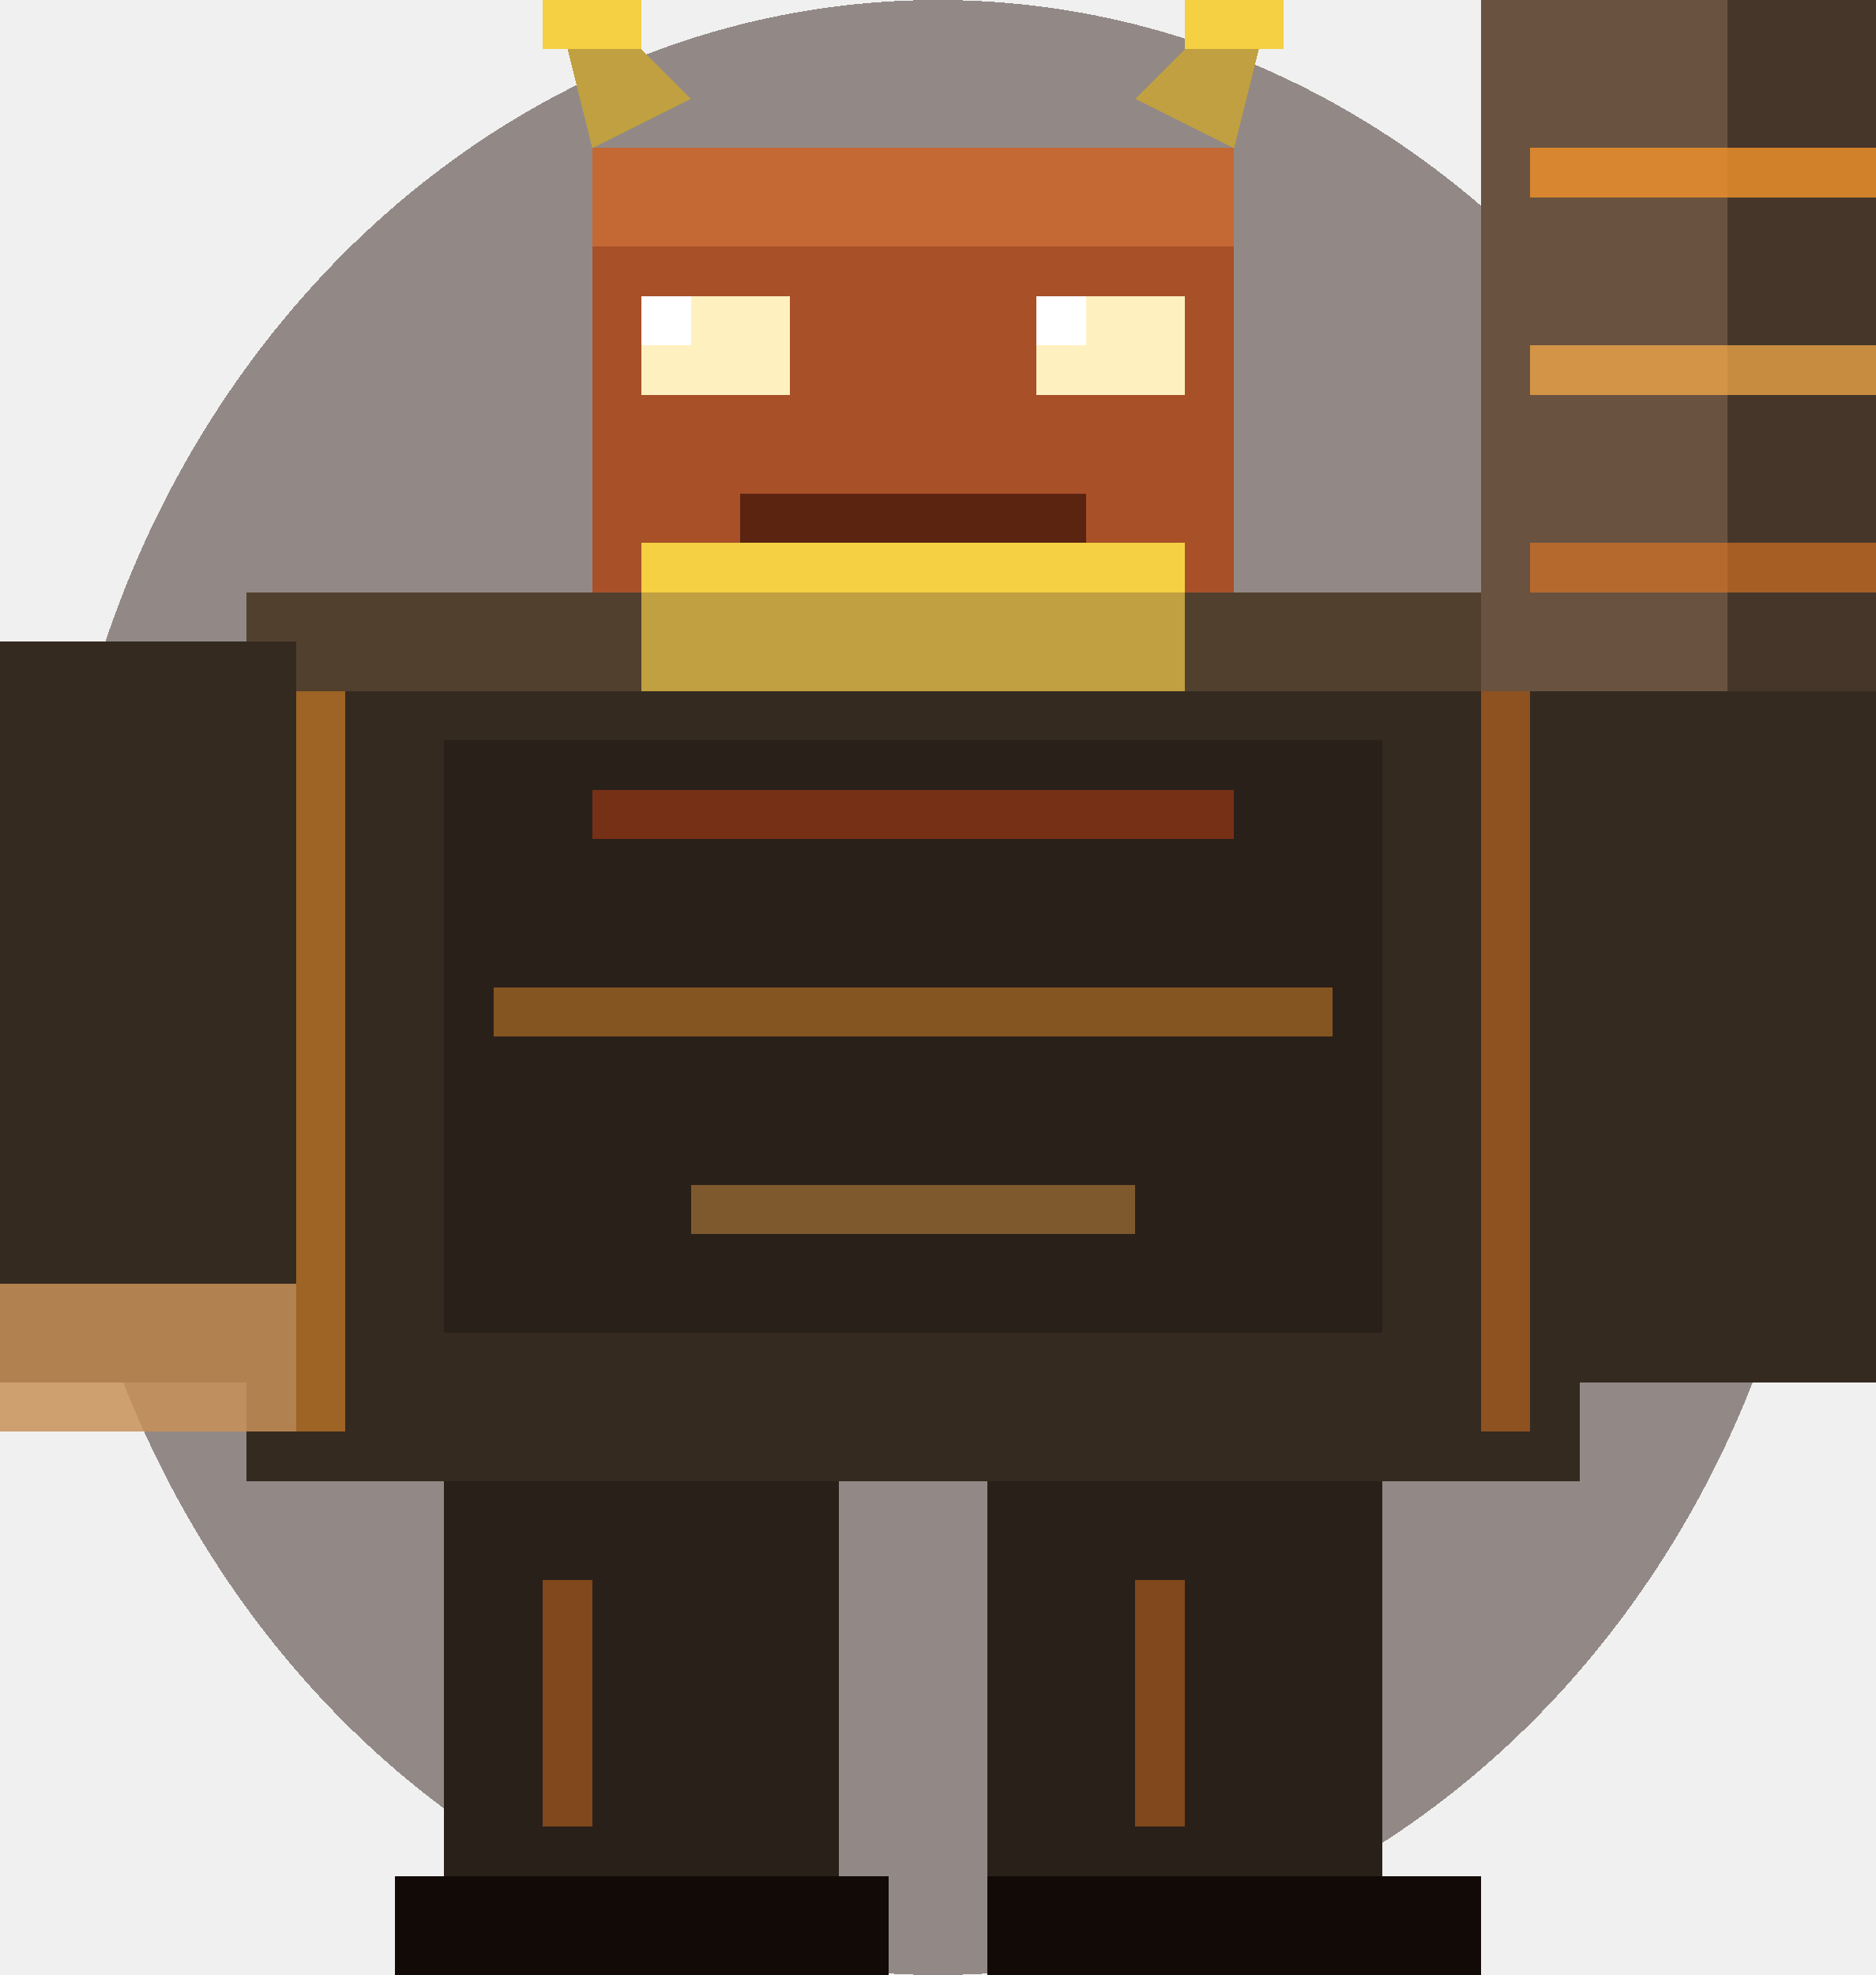
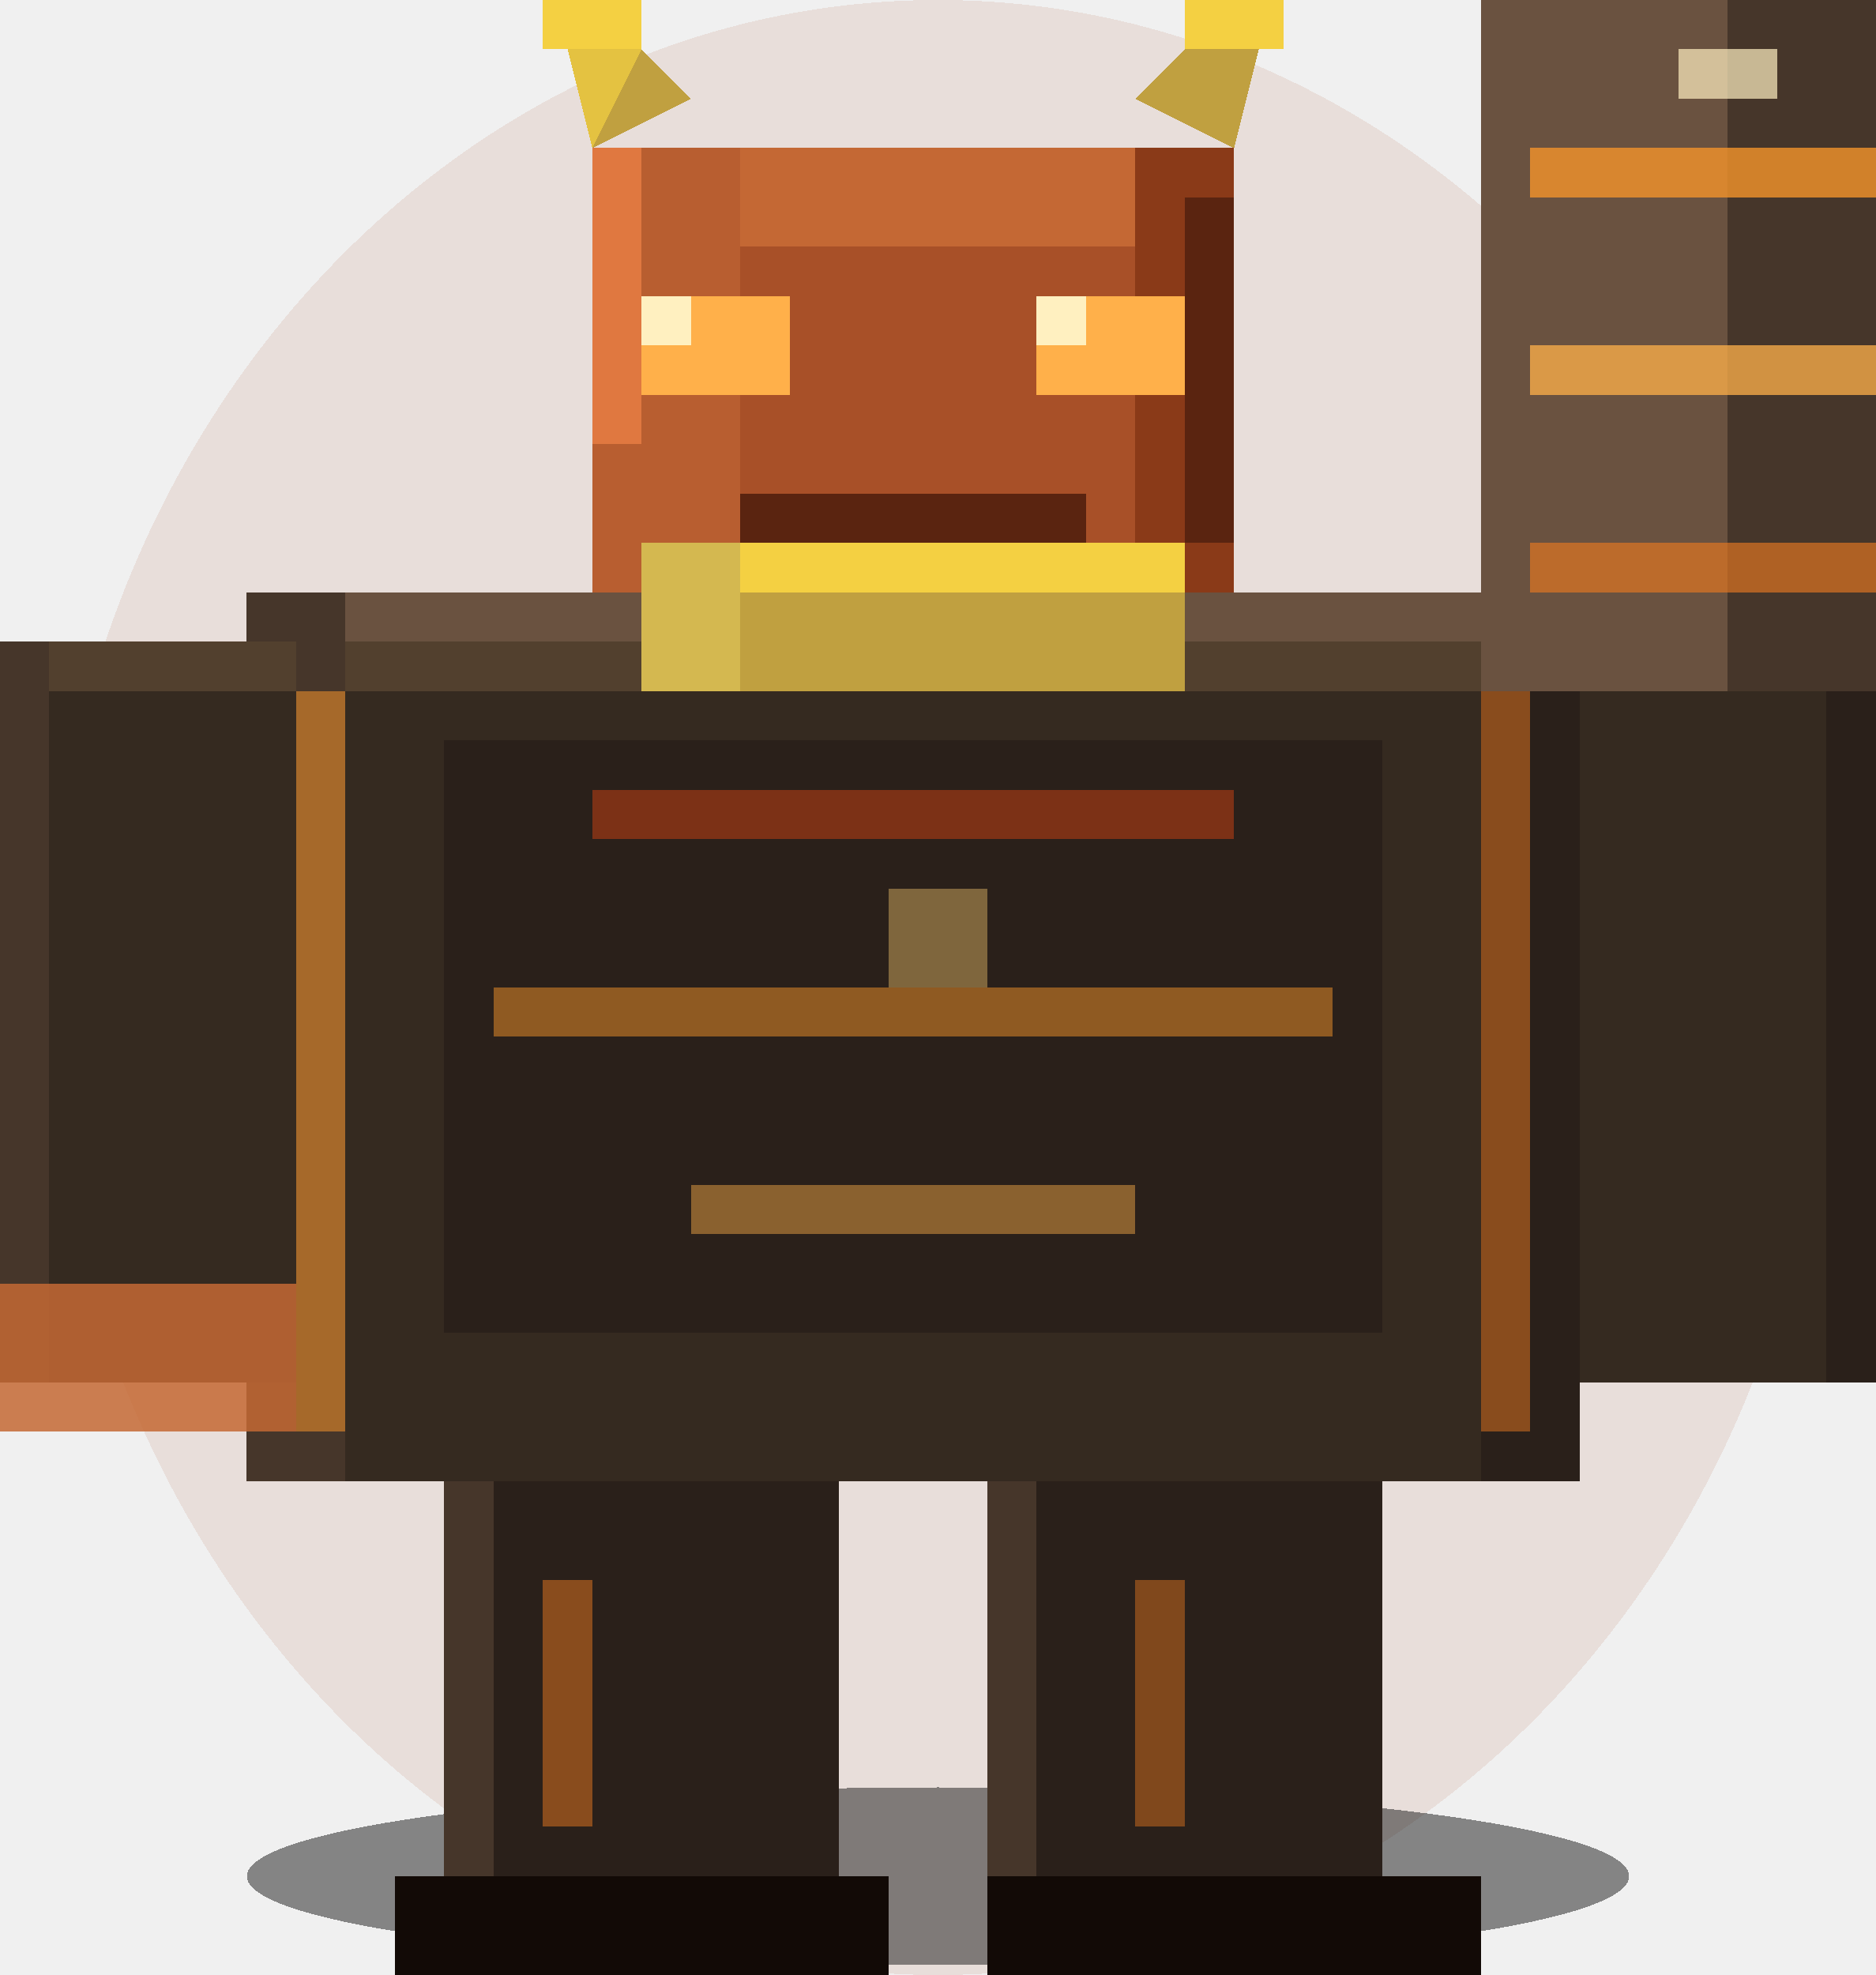
<svg xmlns="http://www.w3.org/2000/svg" viewBox="0 0 38 40" shape-rendering="crispEdges" preserveAspectRatio="xMidYMax meet" aria-label="Fire-Giant Warlord">
-   <ellipse cx="19" cy="20" rx="18" ry="20" fill="#200c04" opacity="0.45" />
+   <ellipse cx="19" cy="20" rx="18" ry="20" fill="#a83a14" opacity="0.1" />
+   <ellipse cx="19" cy="38" rx="14" ry="1.8" fill="#000" opacity="0.45" />
  <rect x="12" y="3" width="13" height="9" fill="#a85028" />
  <rect x="12" y="3" width="13" height="2" fill="#c46834" />
+   <rect x="12" y="3" width="3" height="9" fill="#b85e30" />
+   <rect x="12" y="3" width="1" height="6" fill="#e07840" />
+   <rect x="23" y="3" width="2" height="9" fill="#8a3a18" />
+   <rect x="24" y="4" width="1" height="7" fill="#5a2410" />
  <polygon points="12,3 11,-1 14,2" fill="#c0a040" />
  <polygon points="25,3 26,-1 23,2" fill="#c0a040" />
+   <polygon points="12,3 11,-1 13,1" fill="#f4d042" opacity="0.7" />
  <rect x="11" y="-1" width="2" height="2" fill="#f4d042" />
  <rect x="24" y="-1" width="2" height="2" fill="#f4d042" />
-   <rect x="13" y="6" width="3" height="2" fill="#fff0c0" />
-   <rect x="21" y="6" width="3" height="2" fill="#fff0c0" />
-   <rect x="13" y="6" width="1" height="1" fill="#ffffff" />
-   <rect x="21" y="6" width="1" height="1" fill="#ffffff" />
+   <rect x="11" y="-1" width="1" height="1" fill="#fff0c0" />
+   <rect x="13" y="6" width="3" height="2" fill="#ffb04a" />
+   <rect x="21" y="6" width="3" height="2" fill="#ffb04a" />
+   <rect x="13" y="6" width="1" height="1" fill="#fff0c0" />
+   <rect x="21" y="6" width="1" height="1" fill="#fff0c0" />
  <rect x="15" y="10" width="7" height="1" fill="#5a2410" />
  <rect x="5" y="12" width="27" height="18" fill="#352a20" />
  <rect x="5" y="12" width="27" height="2" fill="#52402e" />
+   <rect x="5" y="12" width="27" height="1" fill="#6a5240" />
+   <rect x="5" y="12" width="2" height="18" fill="#46362a" />
+   <rect x="30" y="13" width="2" height="17" fill="#2a201a" />
  <rect x="13" y="11" width="11" height="3" fill="#c0a040" />
  <rect x="13" y="11" width="11" height="1" fill="#f4d042" />
+   <rect x="13" y="11" width="2" height="3" fill="#d4b850" />
  <rect x="9" y="15" width="19" height="12" fill="#2a201a" />
  <rect x="6" y="14" width="1" height="15" fill="#f4942a" opacity="0.55" />
  <rect x="30" y="14" width="1" height="15" fill="#e87820" opacity="0.5" />
-   <rect x="12" y="16" width="13" height="1" fill="#a83a14" opacity="0.6" />
-   <rect x="10" y="20" width="17" height="1" fill="#f4942a" opacity="0.45" />
-   <rect x="14" y="24" width="9" height="1" fill="#ffb04a" opacity="0.4" />
+   <rect x="12" y="16" width="13" height="1" fill="#a83a14" opacity="0.65" />
+   <rect x="10" y="20" width="17" height="1" fill="#f4942a" opacity="0.5" />
+   <rect x="14" y="24" width="9" height="1" fill="#ffb04a" opacity="0.45" />
+   <rect x="18" y="18" width="2" height="2" fill="#ffd070" opacity="0.4" />
  <rect x="0" y="13" width="6" height="15" fill="#352a20" />
+   <rect x="0" y="13" width="6" height="1" fill="#52402e" />
+   <rect x="0" y="13" width="1" height="15" fill="#46362a" />
  <rect x="32" y="13" width="6" height="15" fill="#352a20" />
-   <rect x="0" y="26" width="6" height="3" fill="#c89058" opacity="0.85" />
+   <rect x="37" y="13" width="1" height="15" fill="#2a201a" />
+   <rect x="0" y="26" width="6" height="3" fill="#c46834" opacity="0.85" />
  <rect x="34" y="-2" width="3" height="16" fill="#3a2a1a" />
+   <rect x="34" y="-2" width="1" height="16" fill="#52402e" />
  <polygon points="30,14 39,14 39,0 35,-4 30,0" fill="#6a5240" />
  <polygon points="35,14 39,14 39,0 35,-4" fill="#46362a" />
  <rect x="31" y="3" width="7" height="1" fill="#f4942a" opacity="0.8" />
-   <rect x="31" y="7" width="7" height="1" fill="#ffb04a" opacity="0.7" />
-   <rect x="31" y="11" width="7" height="1" fill="#e87820" opacity="0.6" />
+   <rect x="31" y="7" width="7" height="1" fill="#ffb04a" opacity="0.75" />
+   <rect x="31" y="11" width="7" height="1" fill="#e87820" opacity="0.65" />
+   <rect x="34" y="1" width="2" height="1" fill="#fff0c0" opacity="0.7" />
  <rect x="9" y="30" width="8" height="10" fill="#2a201a" />
  <rect x="20" y="30" width="8" height="10" fill="#2a201a" />
+   <rect x="9" y="30" width="1" height="10" fill="#46362a" />
+   <rect x="20" y="30" width="1" height="10" fill="#46362a" />
+   <rect x="11" y="32" width="1" height="5" fill="#e87820" opacity="0.5" />
+   <rect x="23" y="32" width="1" height="5" fill="#e87820" opacity="0.45" />
  <rect x="8" y="38" width="10" height="2" fill="#120a06" />
  <rect x="20" y="38" width="10" height="2" fill="#120a06" />
-   <rect x="11" y="32" width="1" height="5" fill="#e87820" opacity="0.45" />
-   <rect x="23" y="32" width="1" height="5" fill="#e87820" opacity="0.45" />
</svg>
